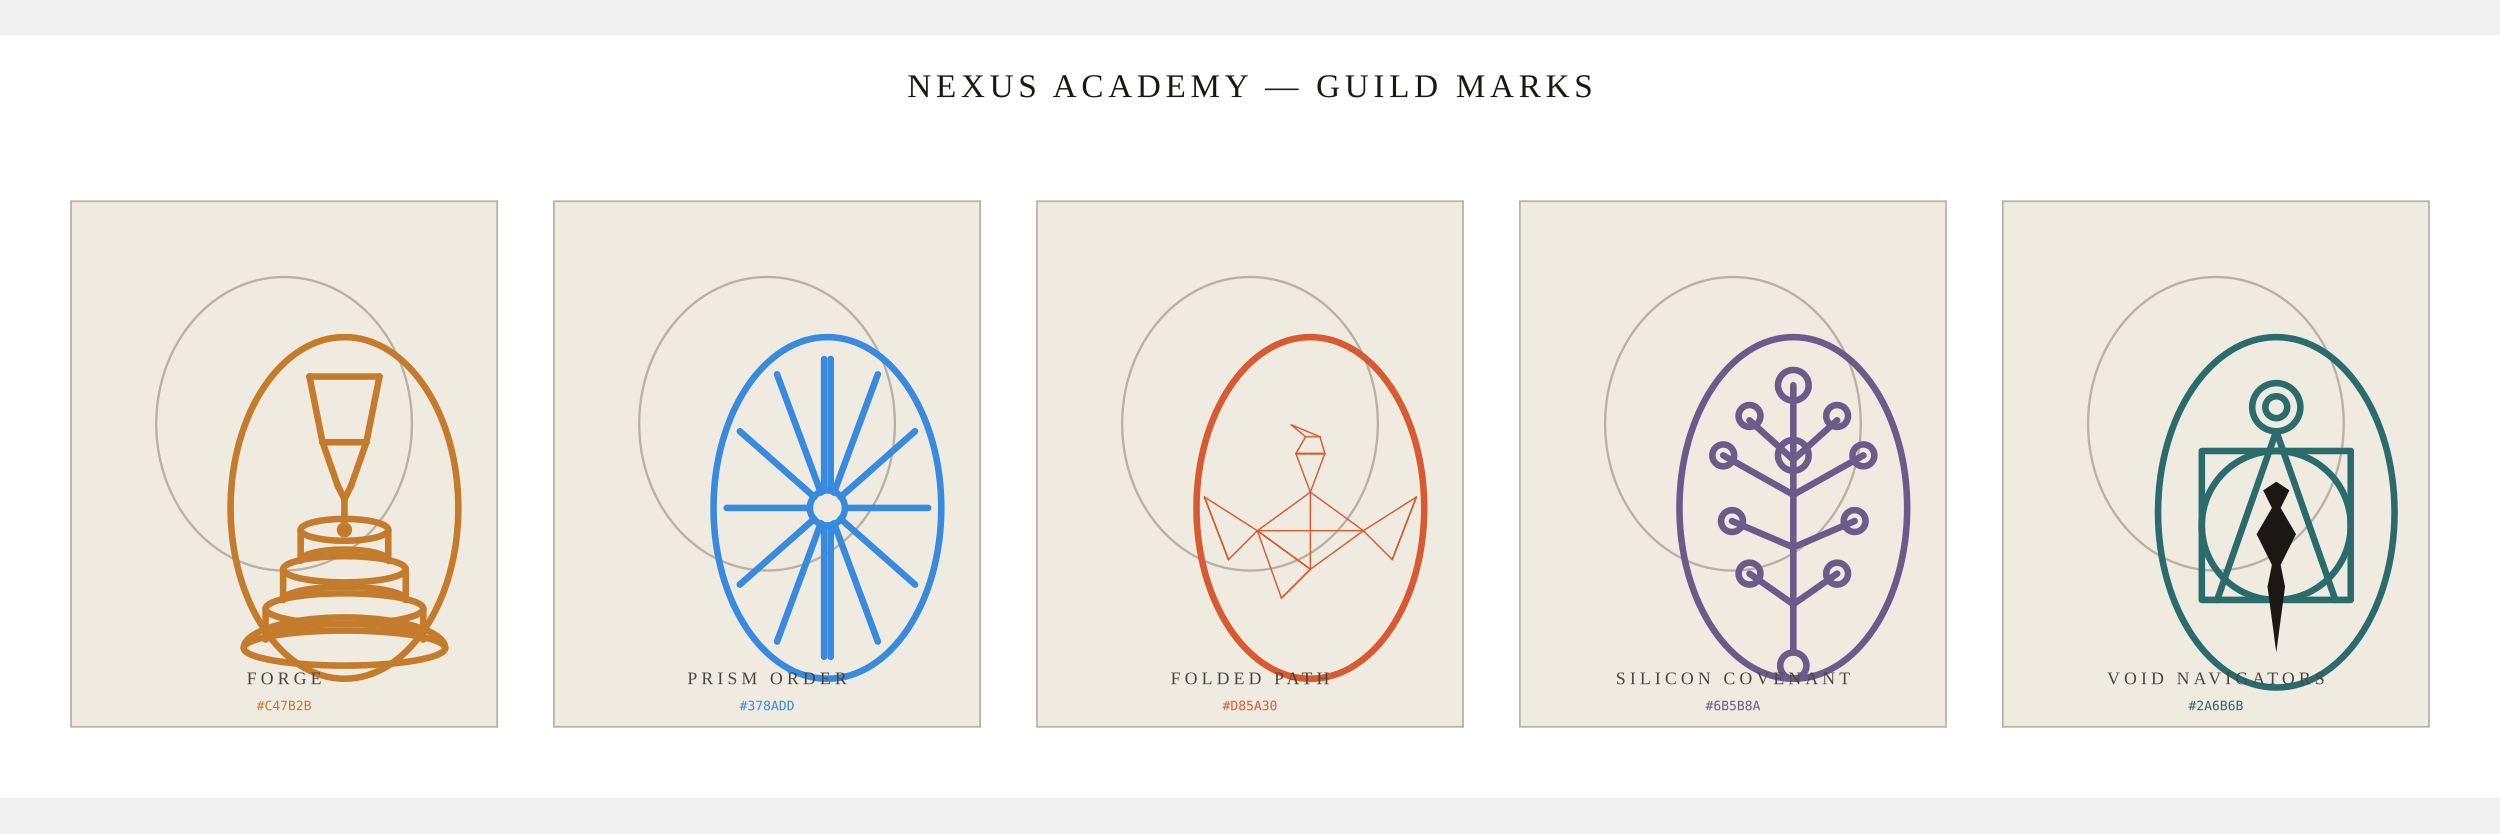
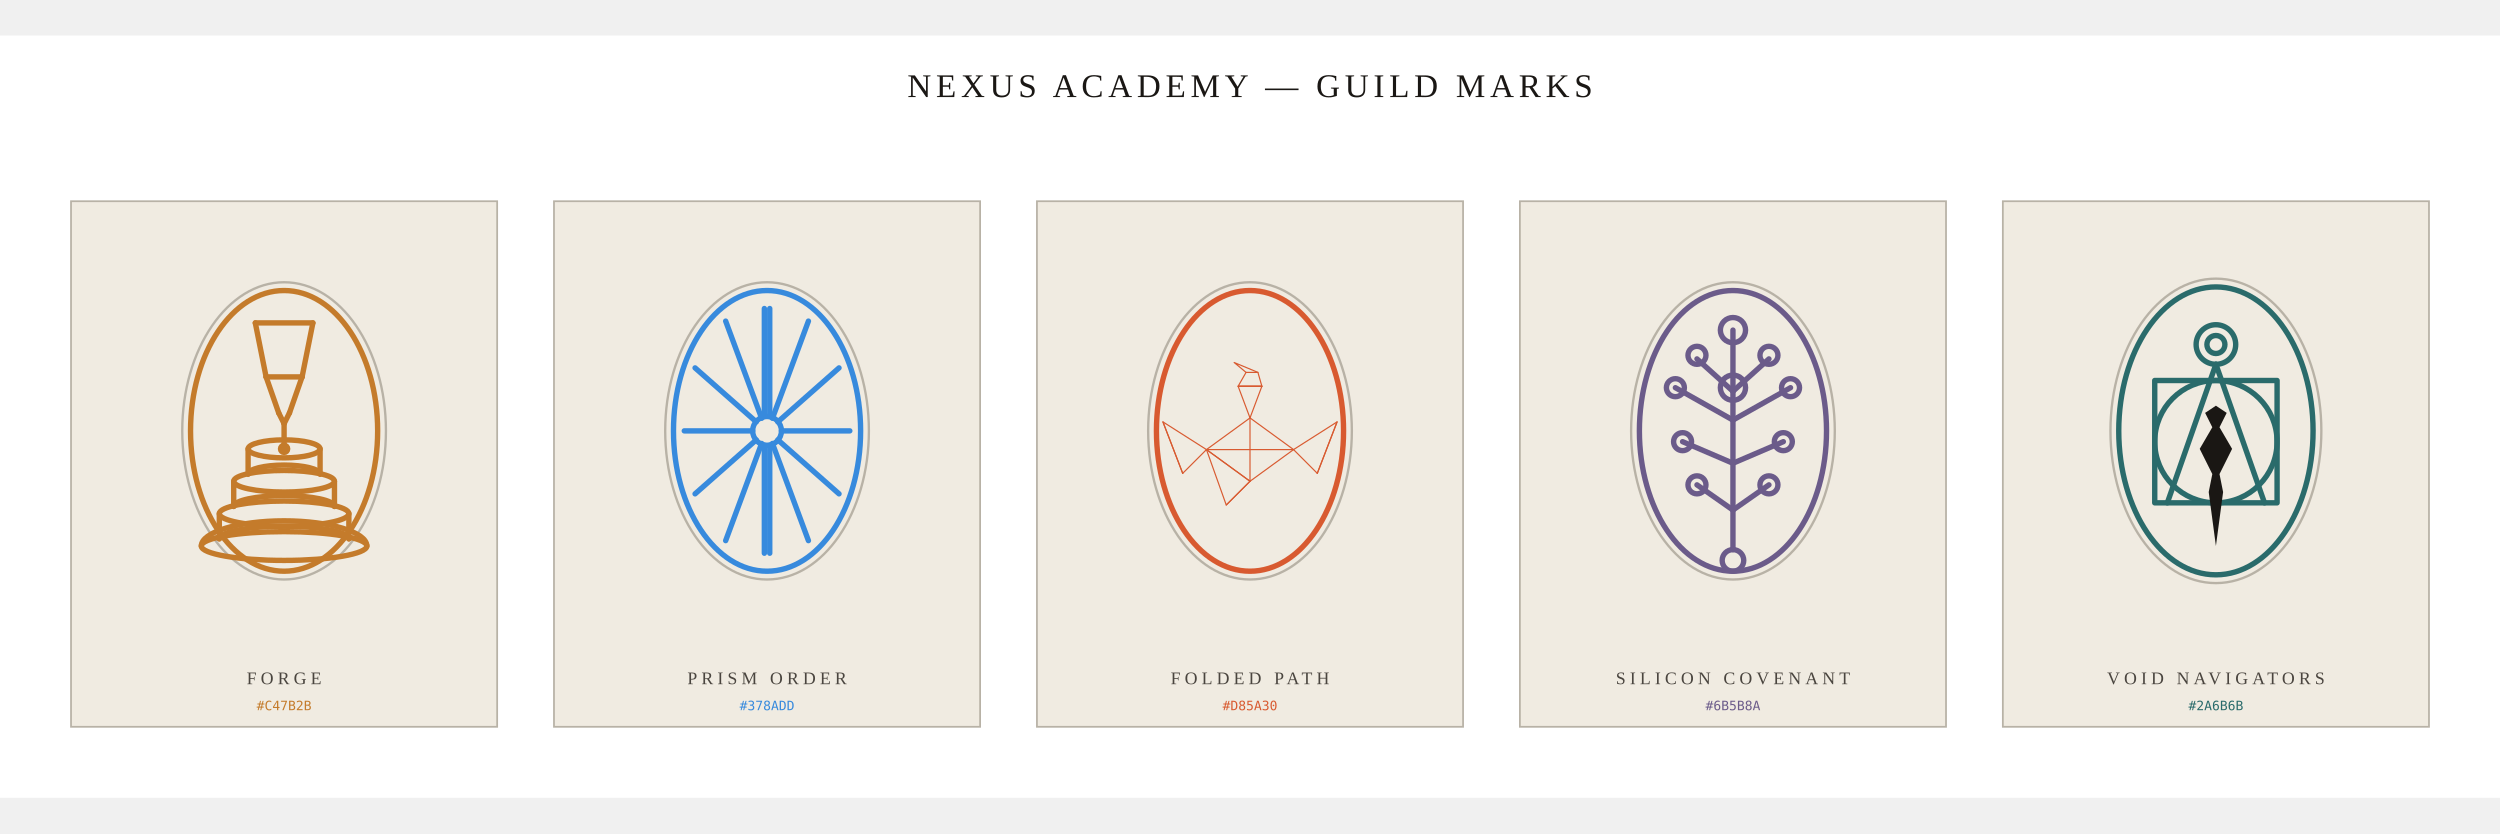
<svg xmlns="http://www.w3.org/2000/svg" width="24in" height="8in" viewBox="0 0 2112 644" role="img" aria-label="Nexus Academy guild marks poster sheet">
  <rect width="2112" height="644" fill="#FFFFFF" />
  <text x="1056" y="52" text-anchor="middle" font-family="Cinzel, 'Times New Roman', serif" font-size="28" font-weight="500" letter-spacing="4" fill="#1A1714">NEXUS ACADEMY — GUILD MARKS</text>
  <g>
    <rect x="60" y="140" width="360" height="444" fill="#F0EBE1" stroke="#B8B2A6" stroke-width="1.5" />
-     <ellipse cx="240" cy="328" rx="108" ry="124" fill="#F0EBE1" stroke="#B8B2A6" stroke-width="2" />
-     <g transform="translate(180 240) scale(1.85)">
+     <ellipse cx="240" cy="334" rx="86.04" ry="125.56" fill="#F0EBE1" stroke="#B8B2A6" stroke-width="2" />
+     <g transform="translate(240 334) scale(1.52) translate(-60 -86)">
      <g stroke="#C47B2B" stroke-width="3" stroke-linejoin="round" stroke-linecap="round" fill="none">
        <ellipse cx="60" cy="86" rx="52" ry="78" />
        <line x1="44" y1="26" x2="76" y2="26" />
        <line x1="44" y1="26" x2="50" y2="56" />
        <line x1="76" y1="26" x2="70" y2="56" />
        <line x1="50" y1="56" x2="70" y2="56" />
        <line x1="50" y1="56" x2="57" y2="76" />
        <line x1="70" y1="56" x2="63" y2="76" />
        <line x1="57" y1="76" x2="60" y2="82" />
        <line x1="63" y1="76" x2="60" y2="82" />
        <line x1="60" y1="82" x2="60" y2="96" />
        <circle cx="60" cy="96" r="2" />
        <ellipse cx="60" cy="96" rx="20" ry="5" />
        <line x1="40" y1="96" x2="40" y2="110" />
        <line x1="80" y1="96" x2="80" y2="110" />
        <path d="M40 110 A20 5 0 0 1 80 110" />
        <ellipse cx="60" cy="114" rx="28" ry="6" />
        <line x1="32" y1="114" x2="32" y2="128" />
        <line x1="88" y1="114" x2="88" y2="128" />
        <path d="M32 128 A28 6 0 0 1 88 128" />
        <ellipse cx="60" cy="132" rx="36" ry="7" />
        <line x1="24" y1="132" x2="24" y2="146" />
        <line x1="96" y1="132" x2="96" y2="146" />
        <path d="M24 146 A36 7 0 0 1 96 146" />
        <ellipse cx="60" cy="150" rx="46" ry="8" />
        <path d="M14 150 A46 14 0 0 1 106 150" />
      </g>
    </g>
    <text x="240" y="548" text-anchor="middle" font-family="Cinzel, 'Times New Roman', serif" font-size="15" font-weight="500" letter-spacing="3.5" fill="#4A453F">FORGE</text>
    <text x="240" y="570" text-anchor="middle" font-family="DM Mono, ui-monospace, monospace" font-size="11" fill="#C47B2B">#C47B2B</text>
  </g>
  <g>
    <rect x="468" y="140" width="360" height="444" fill="#F0EBE1" stroke="#B8B2A6" stroke-width="1.5" />
-     <ellipse cx="648" cy="328" rx="108" ry="124" fill="#F0EBE1" stroke="#B8B2A6" stroke-width="2" />
-     <g transform="translate(588 240) scale(1.85)">
+     <ellipse cx="648" cy="334" rx="86.04" ry="125.56" fill="#F0EBE1" stroke="#B8B2A6" stroke-width="2" />
+     <g transform="translate(648 334) scale(1.52) translate(-60 -86)">
      <g stroke="#378ADD" stroke-width="3" stroke-linejoin="round" stroke-linecap="round" fill="none">
        <ellipse cx="60" cy="86" rx="52" ry="78" />
        <line x1="68" y1="86" x2="106" y2="86" />
        <line x1="66" y1="81" x2="100" y2="51" />
        <line x1="63" y1="79" x2="83" y2="25" />
        <line x1="57" y1="79" x2="37" y2="25" />
        <line x1="54" y1="81" x2="20" y2="51" />
        <line x1="52" y1="86" x2="14" y2="86" />
        <line x1="54" y1="91" x2="20" y2="121" />
        <line x1="57" y1="93" x2="37" y2="147" />
        <line x1="63" y1="93" x2="83" y2="147" />
        <line x1="66" y1="91" x2="100" y2="121" />
        <line x1="58.5" y1="78" x2="58.5" y2="18" />
        <line x1="61.5" y1="78" x2="61.5" y2="18" />
        <line x1="58.5" y1="94" x2="58.5" y2="154" />
        <line x1="61.5" y1="94" x2="61.5" y2="154" />
        <circle cx="60" cy="86" r="8" />
      </g>
    </g>
    <text x="648" y="548" text-anchor="middle" font-family="Cinzel, 'Times New Roman', serif" font-size="15" font-weight="500" letter-spacing="3.5" fill="#4A453F">PRISM ORDER</text>
    <text x="648" y="570" text-anchor="middle" font-family="DM Mono, ui-monospace, monospace" font-size="11" fill="#378ADD">#378ADD</text>
  </g>
  <g>
    <rect x="876" y="140" width="360" height="444" fill="#F0EBE1" stroke="#B8B2A6" stroke-width="1.5" />
-     <ellipse cx="1056" cy="328" rx="108" ry="124" fill="#F0EBE1" stroke="#B8B2A6" stroke-width="2" />
-     <g transform="translate(996 240) scale(1.85)">
+     <ellipse cx="1056" cy="334" rx="86.04" ry="125.56" fill="#F0EBE1" stroke="#B8B2A6" stroke-width="2" />
+     <g transform="translate(1056 334) scale(1.52) translate(-60 -86)">
      <g stroke="#D85A30" stroke-width="3" stroke-linejoin="round" stroke-linecap="round" fill="none">
        <ellipse cx="60" cy="86" rx="52" ry="78" />
        <g transform="translate(60 92) scale(0.22)">
          <polygon points="0,-60 -110,20 0,100 110,20" />
          <line x1="0" y1="-60" x2="0" y2="100" />
          <line x1="-110" y1="20" x2="110" y2="20" />
          <polyline points="-110,20 -220,-50 -170,80" />
          <line x1="-110" y1="20" x2="-170" y2="80" />
          <line x1="-220" y1="-50" x2="-170" y2="80" />
          <polyline points="110,20 220,-50 170,80" />
          <line x1="110" y1="20" x2="170" y2="80" />
          <line x1="220" y1="-50" x2="170" y2="80" />
          <polyline points="-110,20 -60,160 0,100" />
          <line x1="-110" y1="20" x2="0" y2="100" />
          <line x1="-60" y1="160" x2="0" y2="100" />
          <polyline points="0,-60 -30,-140 30,-140" />
          <line x1="0" y1="-60" x2="30" y2="-140" />
          <polygon points="-30,-140 30,-140 20,-175 -10,-175" />
          <polyline points="-10,-175 -40,-200 20,-175" />
          <line x1="-30" y1="-140" x2="30" y2="-140" />
        </g>
      </g>
    </g>
    <text x="1056" y="548" text-anchor="middle" font-family="Cinzel, 'Times New Roman', serif" font-size="15" font-weight="500" letter-spacing="3.5" fill="#4A453F">FOLDED PATH</text>
    <text x="1056" y="570" text-anchor="middle" font-family="DM Mono, ui-monospace, monospace" font-size="11" fill="#D85A30">#D85A30</text>
  </g>
  <g>
    <rect x="1284" y="140" width="360" height="444" fill="#F0EBE1" stroke="#B8B2A6" stroke-width="1.5" />
-     <ellipse cx="1464" cy="328" rx="108" ry="124" fill="#F0EBE1" stroke="#B8B2A6" stroke-width="2" />
-     <g transform="translate(1404 240) scale(1.85)">
+     <ellipse cx="1464" cy="334" rx="86.04" ry="125.56" fill="#F0EBE1" stroke="#B8B2A6" stroke-width="2" />
+     <g transform="translate(1464 334) scale(1.52) translate(-60 -86)">
      <g stroke="#6B5B8A" stroke-width="3" stroke-linejoin="round" stroke-linecap="round" fill="none">
        <ellipse cx="60" cy="86" rx="52" ry="78" />
        <line x1="60" y1="30" x2="60" y2="152" />
        <line x1="60" y1="64" x2="40" y2="46" />
        <line x1="60" y1="80" x2="28" y2="62" />
        <line x1="60" y1="104" x2="32" y2="92" />
        <line x1="60" y1="130" x2="40" y2="116" />
        <line x1="60" y1="64" x2="80" y2="46" />
        <line x1="60" y1="80" x2="92" y2="62" />
        <line x1="60" y1="104" x2="88" y2="92" />
        <line x1="60" y1="130" x2="80" y2="116" />
        <circle cx="60" cy="30" r="7" />
        <circle cx="60" cy="62" r="7" />
        <circle cx="60" cy="158" r="6" />
        <circle cx="40" cy="44" r="5" />
        <circle cx="28" cy="62" r="5" />
        <circle cx="32" cy="92" r="5" />
        <circle cx="40" cy="116" r="5" />
        <circle cx="80" cy="44" r="5" />
        <circle cx="92" cy="62" r="5" />
        <circle cx="88" cy="92" r="5" />
        <circle cx="80" cy="116" r="5" />
      </g>
    </g>
    <text x="1464" y="548" text-anchor="middle" font-family="Cinzel, 'Times New Roman', serif" font-size="15" font-weight="500" letter-spacing="3.5" fill="#4A453F">SILICON COVENANT</text>
    <text x="1464" y="570" text-anchor="middle" font-family="DM Mono, ui-monospace, monospace" font-size="11" fill="#6B5B8A">#6B5B8A</text>
  </g>
  <g>
    <rect x="1692" y="140" width="360" height="444" fill="#F0EBE1" stroke="#B8B2A6" stroke-width="1.5" />
-     <ellipse cx="1872" cy="328" rx="108" ry="124" fill="#F0EBE1" stroke="#B8B2A6" stroke-width="2" />
-     <g transform="translate(1812 240) scale(1.85)">
+     <ellipse cx="1872" cy="334" rx="89.08" ry="128.6" fill="#F0EBE1" stroke="#B8B2A6" stroke-width="2" />
+     <g transform="translate(1872 334) scale(1.52) translate(-60 -88)">
      <g stroke="#2A6B6B" stroke-width="3" stroke-linejoin="round" stroke-linecap="round" fill="none">
        <ellipse cx="60" cy="88" rx="54" ry="80" />
        <rect x="26" y="60" width="68" height="68" />
        <circle cx="60" cy="94" r="34" />
        <line x1="60" y1="51" x2="33" y2="128" />
        <line x1="60" y1="51" x2="87" y2="128" />
        <circle cx="60" cy="40" r="11" />
        <circle cx="60" cy="40" r="5" />
      </g>
      <polygon points="60,74 66,78 62,86 69,98 62,112 64,122 60,152 56,122 58,112 51,98 58,86 54,78" fill="#1A1714" />
    </g>
    <text x="1872" y="548" text-anchor="middle" font-family="Cinzel, 'Times New Roman', serif" font-size="15" font-weight="500" letter-spacing="3.5" fill="#4A453F">VOID NAVIGATORS</text>
    <text x="1872" y="570" text-anchor="middle" font-family="DM Mono, ui-monospace, monospace" font-size="11" fill="#2A6B6B">#2A6B6B</text>
  </g>
</svg>
